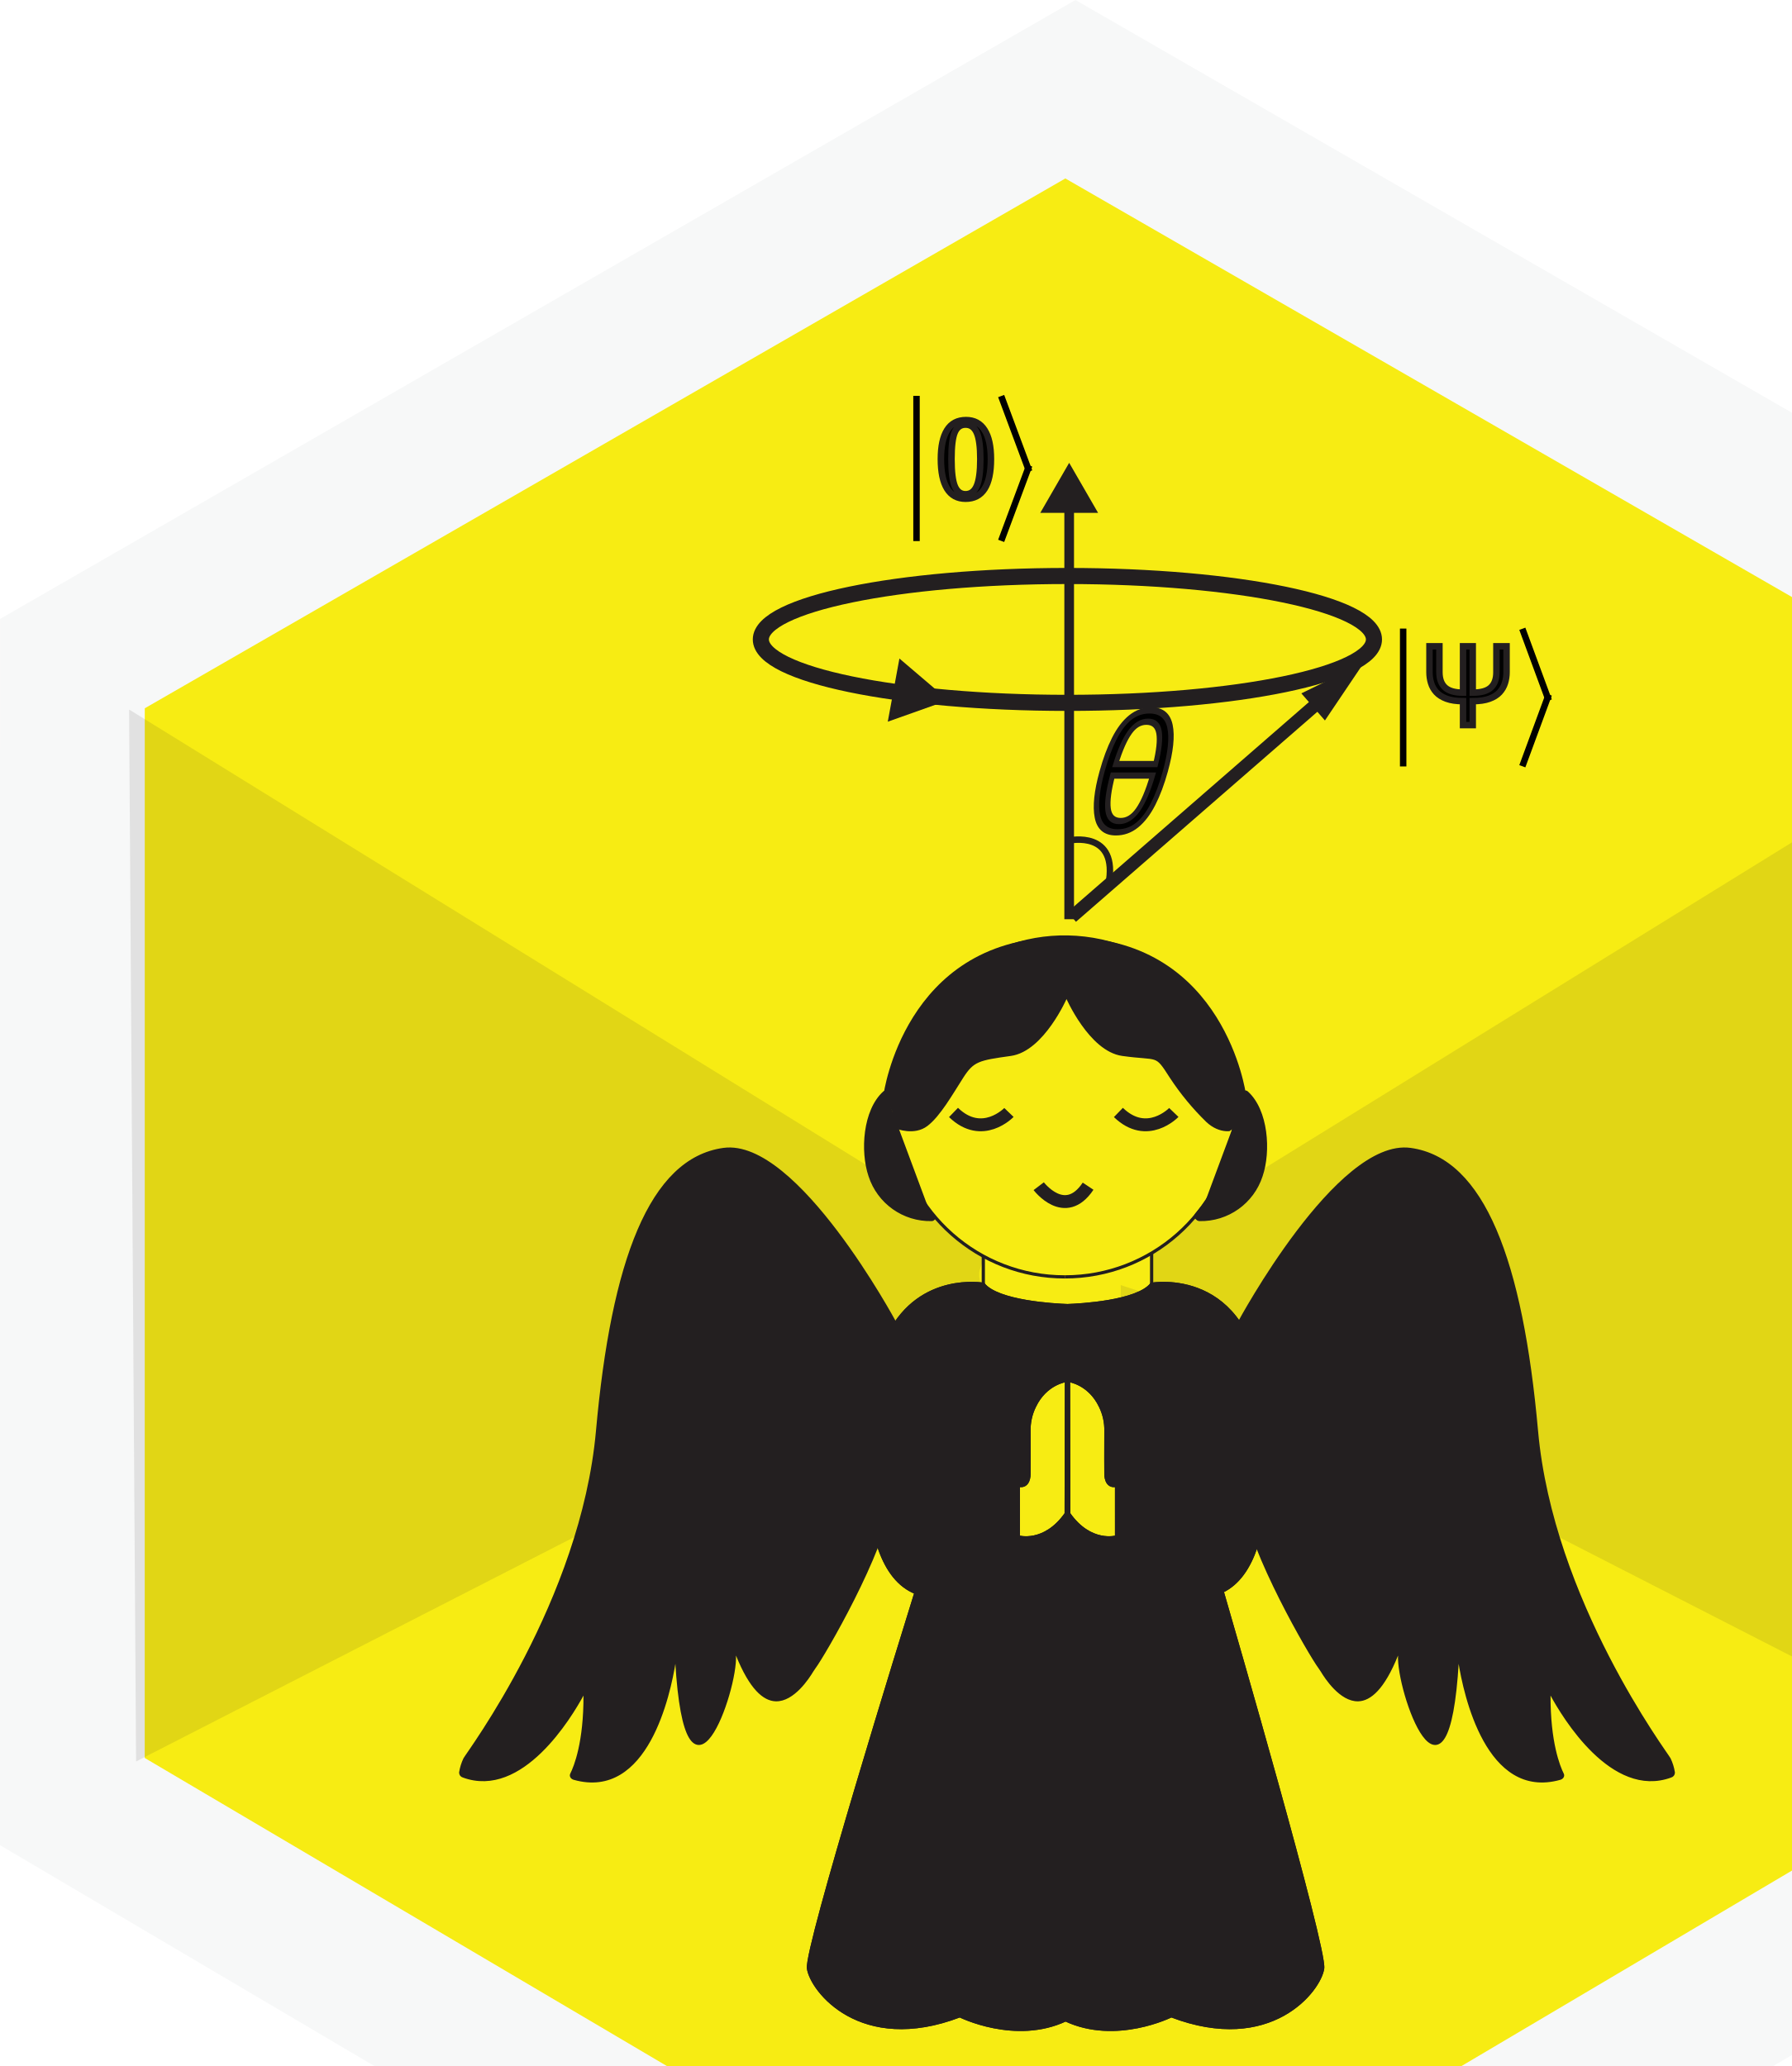
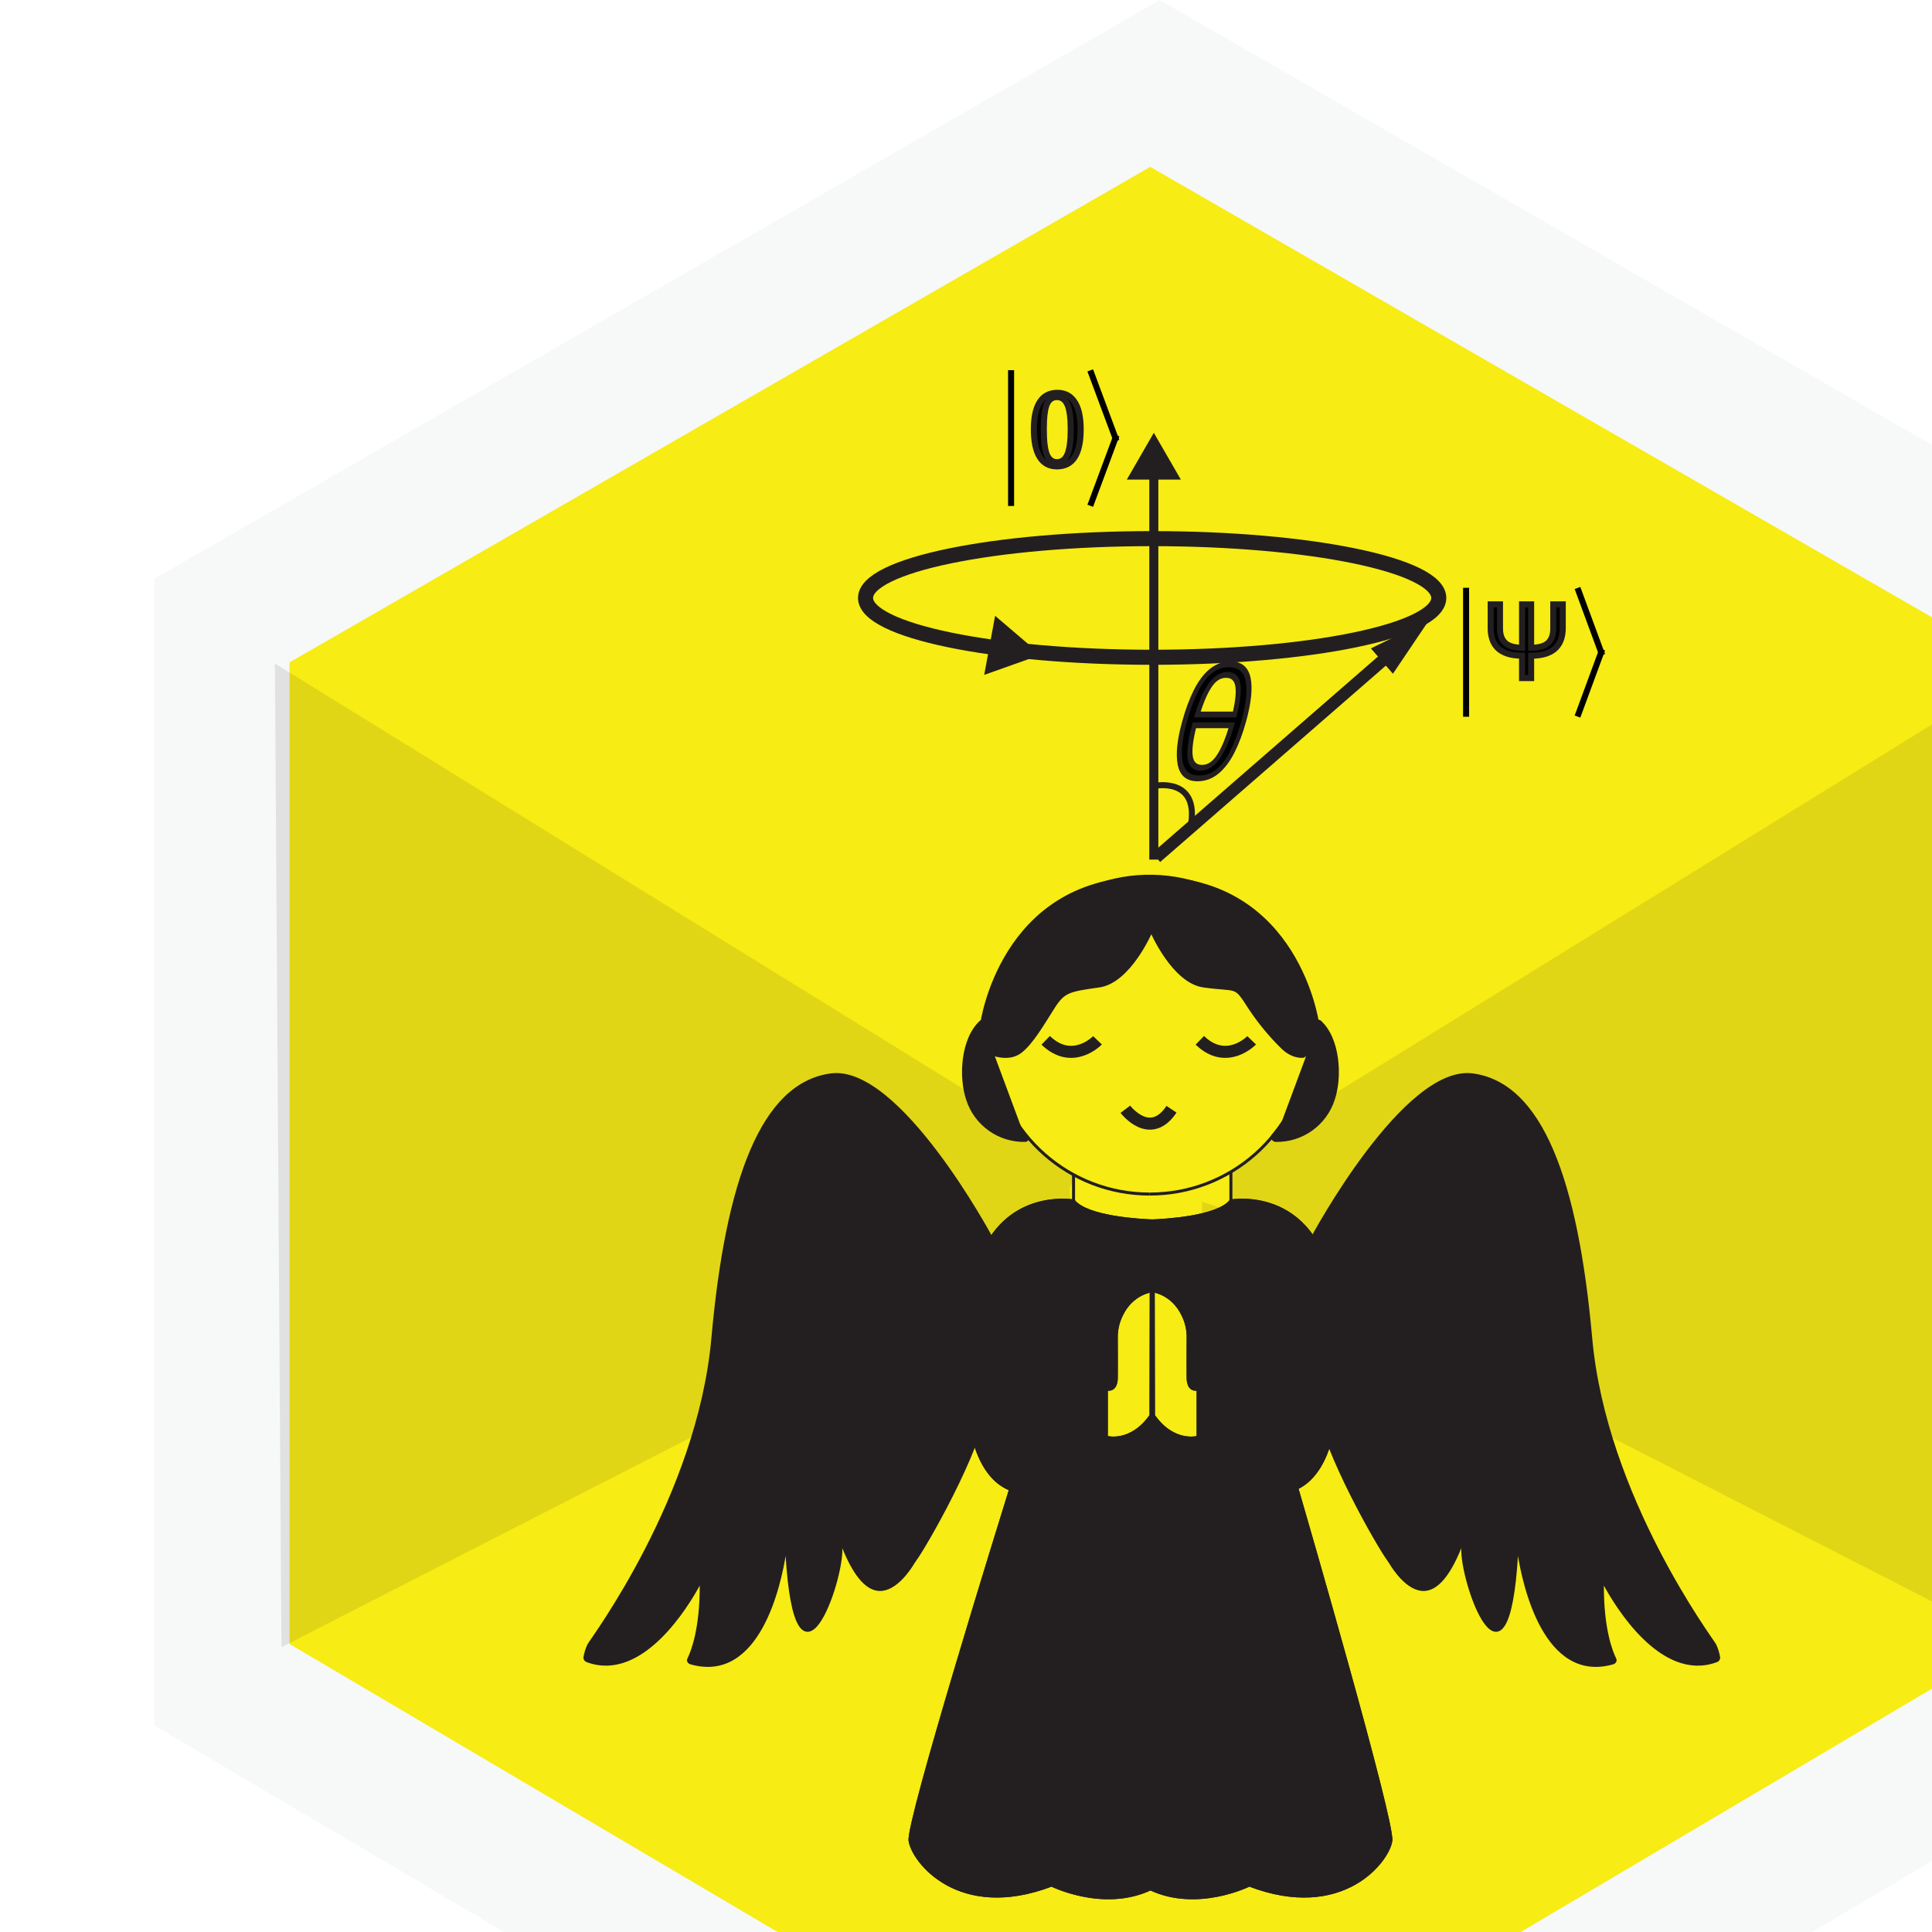
- <svg xmlns="http://www.w3.org/2000/svg" viewBox="0 0 667.501 769.915" transform="scale(1.2)">
+ <svg xmlns="http://www.w3.org/2000/svg" viewBox="0 0 667.501 769.915" transform="scale(1.2)" width="150" height="150">
  <defs>
    <style>
      .cls-1 {
        fill: #f7f8f8;
      }

      .cls-12, .cls-2 {
        fill: #f7ec13;
      }

      .cls-10, .cls-13, .cls-3, .cls-5, .cls-7, .cls-8, .cls-9 {
        fill: none;
      }

      .cls-4 {
        fill: #2b2626;
        opacity: 0.11;
      }

      .cls-10, .cls-11, .cls-12, .cls-14, .cls-15, .cls-16, .cls-5, .cls-7, .cls-8, .cls-9 {
        stroke: #231f20;
      }

      .cls-10, .cls-11, .cls-12, .cls-13, .cls-14, .cls-15, .cls-16, .cls-5, .cls-7, .cls-8, .cls-9 {
        stroke-miterlimit: 10;
      }

      .cls-5 {
        stroke-width: 4px;
      }

      .cls-11, .cls-6 {
        fill: #231f20;
      }

      .cls-7 {
        stroke-width: 3px;
      }

      .cls-13, .cls-14, .cls-15, .cls-16, .cls-9 {
        stroke-width: 2px;
      }

      .cls-10 {
        stroke-width: 5px;
      }

      .cls-13 {
        stroke: #000;
        stroke-linecap: square;
      }

      .cls-14 {
        font-size: 36.199px;
        font-family: TimesNewRomanPSMT, Times New Roman;
      }

      .cls-15 {
        font-size: 50.697px;
      }

      .cls-15, .cls-16 {
        font-family: SymbolMT, Symbol;
      }

      .cls-16 {
        font-size: 34.284px;
      }
    </style>
  </defs>
  <g id="Layer_14" data-name="Layer 14">
    <polygon class="cls-1" points="333.909 0 0.019 192.208 0 573.009 333.676 769.915 667.389 572.487 667.501 192.208 333.909 0" />
  </g>
  <g id="Layer_12" data-name="Layer 12">
    <polygon class="cls-2" points="330.774 55.42 44.952 219.957 44.937 545.936 330.575 714.495 616.245 545.489 616.341 219.957 330.774 55.42" />
  </g>
  <g id="Layer_13" data-name="Layer 13">
    <path class="cls-3" d="M620.586,547.444" transform="translate(-0.03263 -0.1671)" />
    <path class="cls-4" d="M305.11,404.745c.681-3.004-1.822-7.556-.798-10.451.46-1.3.933-2.607,1.269-3.946.297-1.182.3-.04.094-1.628a5.786,5.786,0,0,1,.77-3.634L40.118,220.508l2.17,326.681L302.543,413.887C307.136,413.535,304.3,408.319,305.11,404.745Z" transform="translate(-0.03263 -0.1671)" />
    <path class="cls-4" d="M346.95,391.199a12.469,12.469,0,0,1,.547,2.372,49.865,49.865,0,0,1,.075,14.036l273.014,139.836,2.17-326.681Z" transform="translate(-0.03263 -0.1671)" />
  </g>
  <g id="Layer_22" data-name="Layer 22">
    <polyline class="cls-2" points="357.24 389.803 347.697 393.936 346.644 398.66 354.272 401.149 357.559 399.681" />
    <polygon class="cls-2" points="354.639 373.351 355.692 384.266 344.585 384.649 344.011 374.021 354.639 373.351" />
  </g>
  <g id="Layer_9" data-name="Layer 9">
    <g>
      <line class="cls-5" x1="332.761" y1="284.753" x2="410.581" y2="217.038" />
      <polygon class="cls-6" points="411.373 223.744 423.413 205.872 404.05 215.327 411.373 223.744" />
    </g>
    <g>
      <line class="cls-7" x1="331.965" y1="285.463" x2="331.965" y2="156.646" />
      <polygon class="cls-6" points="340.941 159.272 331.965 143.728 322.99 159.272 340.941 159.272" />
    </g>
    <path class="cls-8" d="M331.187,270.823" transform="translate(-0.03263 -0.1671)" />
    <path class="cls-9" d="M331.998,261.178s15.506-3.363,12.193,13.774" transform="translate(-0.03263 -0.1671)" />
  </g>
  <g id="Layer_3" data-name="Layer 3">
    <path class="cls-8" d="M282.114,284.814" transform="translate(-0.03263 -0.1671)" />
    <path class="cls-8" d="M306.021,263.1" transform="translate(-0.03263 -0.1671)" />
    <path class="cls-8" d="M300.152,288.946" transform="translate(-0.03263 -0.1671)" />
    <path class="cls-8" d="M303.371,261.979" transform="translate(-0.03263 -0.1671)" />
    <path class="cls-8" d="M330.673,264.861" transform="translate(-0.03263 -0.1671)" />
  </g>
  <g id="Layer_7" data-name="Layer 7">
    <ellipse class="cls-10" cx="331.413" cy="198.574" rx="95.181" ry="19.7" />
    <polygon class="cls-6" points="275.642 224.119 294.434 217.443 279.258 204.504 275.642 224.119" />
  </g>
  <g id="Layer_5" data-name="Layer 5">
    <path class="cls-11" d="M276.437,465.92c-2.163,16.311-20.784,48.277-23.618,52.042a12.256,12.256,0,0,0-.739,1.102c-1.206,2.024-5.814,9.103-11.169,8.95-3.562-.102-7.696-3.496-11.896-13.902-.155-.385-.992-.353-.969.049.637,11.08-14.741,54.547-17.866,1.997-.022-.378-.776-.386-.836-.01-1.635,10.281-8.61,42.598-31.047,36.258-.652-.184-1-.73-.754-1.222,1.185-2.371,4.224-9.9,4.155-24.642-.002-.384-.699-.497-.892-.142-3.7,6.821-18.795,31.979-36.924,25.298a1.09,1.09,0,0,1-.806-1.05,15.016,15.016,0,0,1,1.315-4.236c.754-1.501,36.445-49.025,41.179-101.832s16.576-84.333,39.134-87.439,53.083,53.714,53.083,53.714" transform="translate(-0.03263 -0.1671)" />
    <path class="cls-11" d="M386.216,465.92c2.163,16.311,20.784,48.277,23.618,52.042a12.256,12.256,0,0,1,.739,1.102c1.206,2.024,5.814,9.103,11.169,8.95,3.562-.102,7.696-3.496,11.896-13.902.155-.385.992-.353.969.049-.637,11.08,14.741,54.547,17.866,1.997.022-.378.776-.386.836-.01,1.635,10.281,8.61,42.598,31.047,36.258.652-.184 1-.73.754-1.222-1.185-2.371-4.224-9.9-4.155-24.642.002-.384.699-.497.892-.142,3.7,6.821,18.795,31.979,36.924,25.298a1.09,1.09,0,0,0,.806-1.05,15.016,15.016,0,0,0-1.315-4.236c-.754-1.501-36.445-49.025-41.179-101.832s-16.576-84.333-39.134-87.439S384.868,410.854,384.868,410.854" transform="translate(-0.03263 -0.1671)" />
    <path class="cls-8" d="M421.813,511.051" transform="translate(-0.03263 -0.1671)" />
    <path class="cls-8" d="M385.878,414.095" transform="translate(-0.03263 -0.1671)" />
    <path class="cls-8" d="M356.422,398.988" transform="translate(-0.03263 -0.1671)" />
    <path class="cls-8" d="M275.88,414.095" transform="translate(-0.03263 -0.1671)" />
    <path class="cls-8" d="M239.945,511.051" transform="translate(-0.03263 -0.1671)" />
    <path class="cls-8" d="M305.335,398.988" transform="translate(-0.03263 -0.1671)" />
    <line class="cls-8" x1="305.303" y1="390.293" x2="305.303" y2="398.821" />
    <path class="cls-8" d="M330.637,396.7" transform="translate(-0.03263 -0.1671)" />
    <path class="cls-8" d="M312.288,314.482" transform="translate(-0.03263 -0.1671)" />
    <path class="cls-8" d="M278.09,344.439" transform="translate(-0.03263 -0.1671)" />
    <path class="cls-11" d="M278.978,332.819a52.849,52.849,0,0,1,104.12,17.516c.055.646-4.15,1.677-8.177-2.101a81.34,81.34,0,0,1-11.239-13.624c-4.912-7.691-3.638-5.402-15.165-7.02-10.002-1.404-17.101-17.836-17.101-17.836l-.242-.56-.242.56s-7.098,16.432-17.101,17.836-11.777,1.716-15.165,7.02-7.098,11.856-10.97,14.82-9.196.78-9.196.78l-.357-.146a53.219,53.219,0,0,1,.226-13.908Q278.622,334.47,278.978,332.819Z" transform="translate(-0.03263 -0.1671)" />
    <path class="cls-5" d="M313.294,345.641s-8.281,8.632-17.208,0" transform="translate(-0.03263 -0.1671)" />
    <path class="cls-5" d="M364.488,345.641s-8.281,8.632-17.208,0" transform="translate(-0.03263 -0.1671)" />
    <path class="cls-5" d="M322.544,368.539s8.147,10.751,15.326,0" transform="translate(-0.03263 -0.1671)" />
    <path class="cls-8" d="M404.049,551.144" transform="translate(-0.03263 -0.1671)" />
    <path class="cls-8" d="M240.805,515.887" transform="translate(-0.03263 -0.1671)" />
    <path class="cls-8" d="M266.402,535.44" transform="translate(-0.03263 -0.1671)" />
    <path class="cls-8" d="M348.749,444.657" transform="translate(-0.03263 -0.1671)" />
    <path class="cls-8" d="M273.155,494.11" transform="translate(-0.03263 -0.1671)" />
    <path class="cls-8" d="M295.706,495.711" transform="translate(-0.03263 -0.1671)" />
    <path class="cls-8" d="M316.222,477.435v1.32s-3.134,15.471-23.952,17.043a17.416,17.416,0,0,1-7.835-1.059" transform="translate(-0.03263 -0.1671)" />
    <path class="cls-8" d="M357.597,398.988" transform="translate(-0.03263 -0.1671)" />
    <line class="cls-8" x1="357.564" y1="389.279" x2="357.564" y2="398.821" />
    <path class="cls-8" d="M379.476,494.324c20.279-9.646,12.275-61.427,12.275-61.427-3.926-39.317-34.154-33.907-34.154-33.907-4.398,5.548-22.216,6.493-26.134,6.632-3.909-.138-21.728-1.083-26.125-6.632,0,0-19.495-3.487-29.209,15.495a51.546,51.546,0,0,0-4.945,18.412s-8.256,53.411,13.252,61.843c-3.589,11.536-34.255,110.358-33.379,116.704.935,6.737,16.133,26.502,46.994,14.713,0,0,17.178,8.628,32.832,1.263,15.645,7.365,32.823-1.263,32.823-1.263,30.86,11.789,46.059-7.976,46.994-14.713C411.574,605.064,382.551,504.898,379.476,494.324Zm-48.409-24.044c-6.74,9.606-14.845,7.196-14.845,7.196V461.418c3.387.78,3.303-3.424,3.303-3.424s.059-8.783,0-13.399a16.575,16.575,0,0,1,1.702-7.713c3.463-7.259,9.916-8.032,9.916-8.032Zm15.645,7.196s-8.105,2.41-14.845-7.196l-.076-41.429s6.453.773,9.916,8.032a16.513,16.513,0,0,1,1.693,7.713c-.051,4.615,0,13.399,0,13.399s-.084,4.204,3.311,3.424Z" transform="translate(-0.03263 -0.1671)" />
    <path class="cls-8" d="M346.712,477.435v1.32s3.134,15.471,23.952,17.043a17.168,17.168,0,0,0,8.812-1.475" transform="translate(-0.03263 -0.1671)" />
    <path class="cls-11" d="M379.476,494.324c20.279-9.646,12.275-61.427,12.275-61.427-3.926-39.317-34.154-33.907-34.154-33.907-4.398,5.548-22.216,6.493-26.134,6.632-3.909-.138-21.728-1.083-26.125-6.632,0,0-19.495-3.487-29.209,15.495a51.546,51.546,0,0,0-4.945,18.412s-8.256,53.411,13.252,61.843c-3.589,11.536-34.255,110.358-33.379,116.704.935,6.737,16.133,26.502,46.994,14.713,0,0,17.178,8.628,32.832,1.263,15.645,7.365,32.823-1.263,32.823-1.263,30.86,11.789,46.059-7.976,46.994-14.713C411.574,605.064,382.551,504.898,379.476,494.324Zm-48.409-24.044c-6.74,9.606-14.845,7.196-14.845,7.196V461.418c3.387.78,3.303-3.424,3.303-3.424s.059-8.783,0-13.399a16.575,16.575,0,0,1,1.702-7.713c3.463-7.259,9.916-8.032,9.916-8.032Zm15.645,7.196s-8.105,2.41-14.845-7.196l-.076-41.429s6.453.773,9.916,8.032a16.513,16.513,0,0,1,1.693,7.713c-.051,4.615,0,13.399,0,13.399s-.084,4.204,3.311,3.424Z" transform="translate(-0.03263 -0.1671)" />
    <path class="cls-6" d="M277.649,347.163a1.001,1.001,0,0,0,0-2,1.001,1.001,0,0,0,0,2Z" transform="translate(-0.03263 -0.1671)" />
    <path class="cls-6" d="M385.895,342.892a1.001,1.001,0,0,0,0-2,1.001,1.001,0,0,0,0,2Z" transform="translate(-0.03263 -0.1671)" />
    <path class="cls-12" d="M330.637,396.7a52.812,52.812,0,0,0,52.458-46.339" transform="translate(-0.03263 -0.1671)" />
    <path class="cls-12" d="M278.177,350.348a52.812,52.812,0,0,0,52.46,46.353" transform="translate(-0.03263 -0.1671)" />
    <path class="cls-6" d="M381.76,341.741a1.251,1.251,0,0,0,0-2.5,1.251,1.251,0,0,0,0,2.5Z" transform="translate(-0.03263 -0.1671)" />
    <g>
      <path class="cls-6" d="M386.616,340.022c2.097,1.519,3.067,4.068,3.774,6.508,1.753,6.055,2.525,12.614.461,18.577a25.012,25.012,0,0,1-2.989,5.832,13.83,13.83,0,0,1-2.107,2.533,15.528,15.528,0,0,1-4.077,2.467,19.899,19.899,0,0,1-9.238,2.194" transform="translate(-0.03263 -0.1671)" />
      <path class="cls-6" d="M385.732,340.906c5.301,4.812,6.038,15.723,4.407,22.229a17.872,17.872,0,0,1-17.7,13.748,1.251,1.251,0,0,0,0,2.5,20.156,20.156,0,0,0,19.617-13.943c2.627-7.698,1.793-20.538-4.556-26.301-1.189-1.079-2.962.683-1.768,1.768Z" transform="translate(-0.03263 -0.1671)" />
    </g>
    <g>
      <path class="cls-6" d="M275.139,340.022c-2.097,1.519-3.067,4.068-3.774,6.508-1.753,6.055-2.525,12.614-.461,18.577a25.012,25.012,0,0,0,2.989,5.832,13.83,13.83,0,0,0,2.107,2.533,15.528,15.528,0,0,0,4.077,2.467,19.899,19.899,0,0,0,9.238,2.194" transform="translate(-0.03263 -0.1671)" />
      <path class="cls-6" d="M274.255,339.139c-6.356,5.77-7.164,18.594-4.556,26.301A20.139,20.139,0,0,0,289.316,379.383a1.251,1.251,0,0,0,0-2.5,17.931,17.931,0,0,1-17.7-13.748c-1.733-6.407-.795-17.506,4.407-22.229,1.194-1.084-.578-2.848-1.768-1.768Z" transform="translate(-0.03263 -0.1671)" />
    </g>
    <path class="cls-6" d="M383.504,341.892c-.375,5.037-.982,9.983-1.706,14.977-1.099,7.582-5.817,14.314-10.619,20.107-1.02,1.23.74,3.008,1.768,1.768,4.576-5.52,9.124-11.827,10.973-18.876,1.495-5.701,1.65-12.132,2.085-17.975.119-1.605-2.381-1.597-2.5,0Z" transform="translate(-0.03263 -0.1671)" />
    <path class="cls-3" d="M330.637,291.241s19.655,33.073,29.657,33.073" transform="translate(-0.03263 -0.1671)" />
    <path class="cls-6" d="M332.868,291.241c47.537,1.04,53.991,48.673,53.991,48.673l-2.931,6.084" transform="translate(-0.03263 -0.1671)" />
    <path class="cls-6" d="M328.389,291.241c-47.537,1.04-53.991,48.673-53.991,48.673l2.931,6.084" transform="translate(-0.03263 -0.1671)" />
    <path class="cls-6" d="M382.146,339.37" transform="translate(-0.03263 -0.1671)" />
    <path class="cls-2" d="M347.937,394.311" transform="translate(-0.03263 -0.1671)" />
  </g>
  <g id="Layer_16" data-name="Layer 16">
    <g>
      <line class="cls-13" x1="284.565" y1="123.93" x2="284.565" y2="167.029" />
      <line class="cls-13" x1="311.197" y1="123.93" x2="319.215" y2="145.48" />
      <line class="cls-13" x1="319.215" y1="145.48" x2="311.197" y2="167.029" />
      <text class="cls-14" transform="translate(290.7394 154.5274) scale(1.01257 1)">0</text>
    </g>
  </g>
  <g id="Layer_18" data-name="Layer 18">
    <text class="cls-15" transform="matrix(0.79816, 0, -0.26605, 0.96396, 334.8766, 258.0045)">θ</text>
  </g>
  <g id="Layer_19" data-name="Layer 19">
    <g>
      <line class="cls-13" x1="435.665" y1="196.202" x2="435.665" y2="237.021" />
      <line class="cls-13" x1="473.007" y1="196.202" x2="480.53" y2="216.612" />
      <line class="cls-13" x1="480.53" y1="216.612" x2="473.007" y2="237.021" />
      <text class="cls-16" transform="translate(442.0187 225.1807)">Ψ</text>
    </g>
  </g>
</svg>
